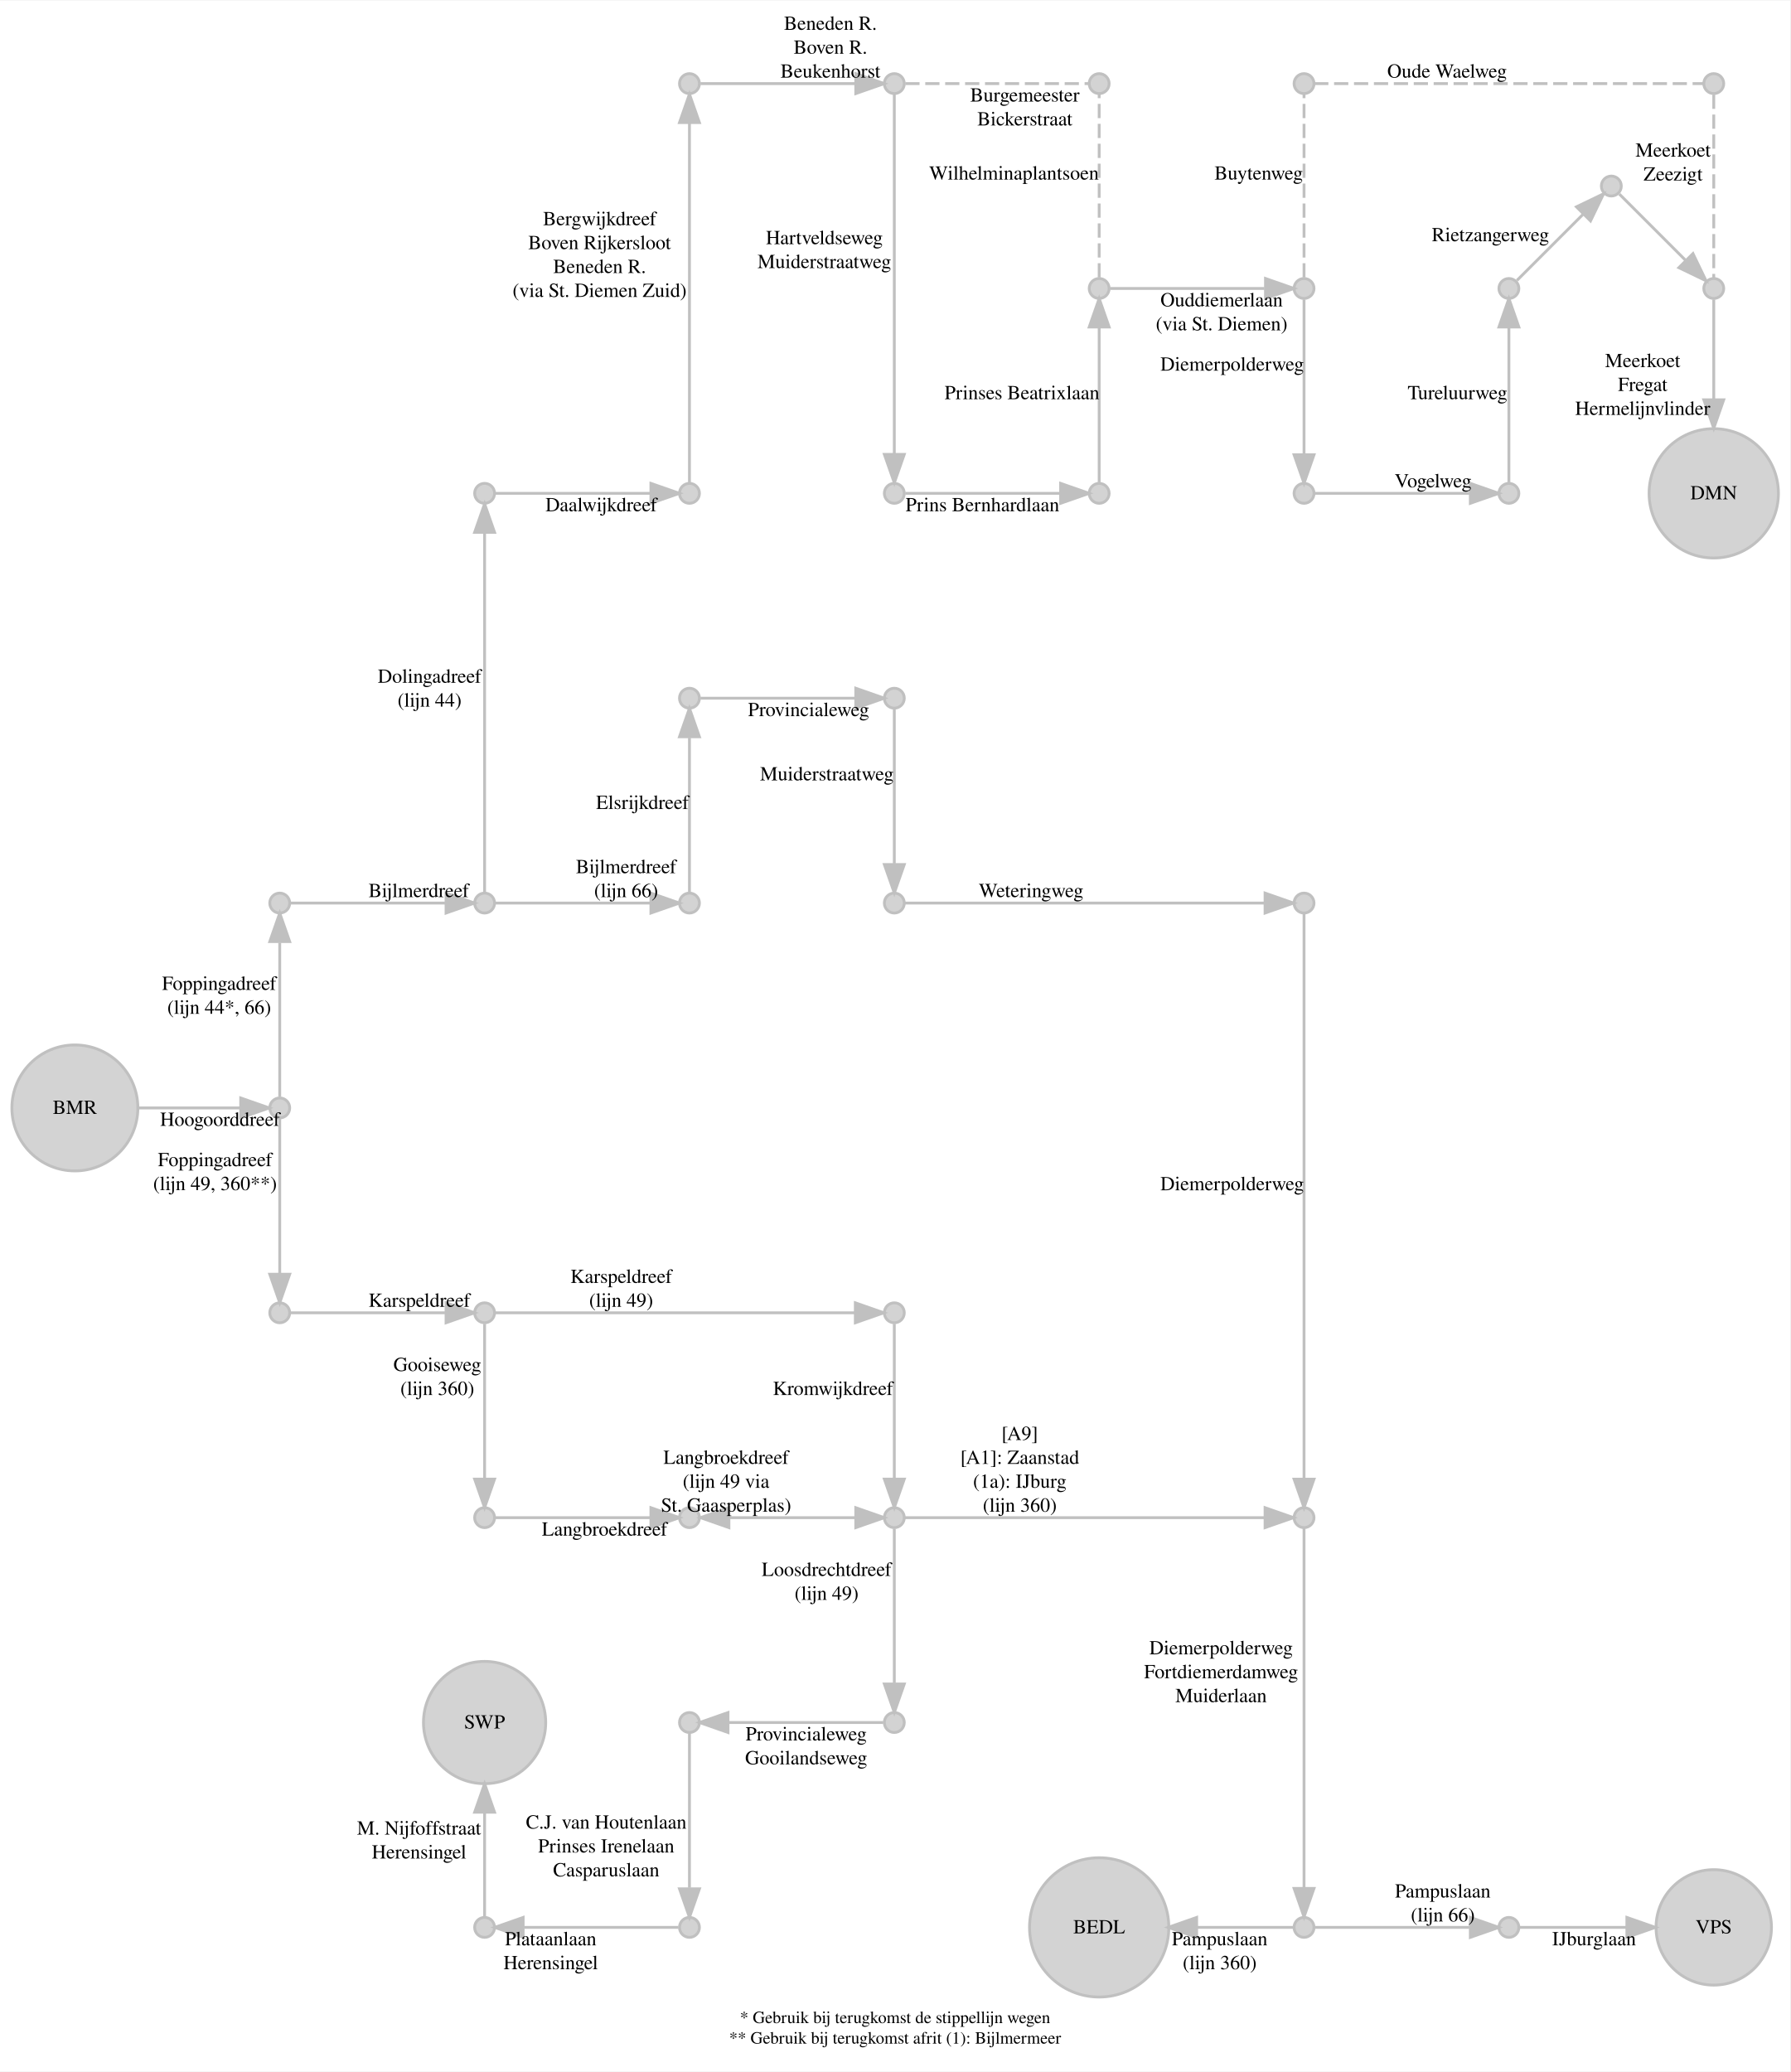
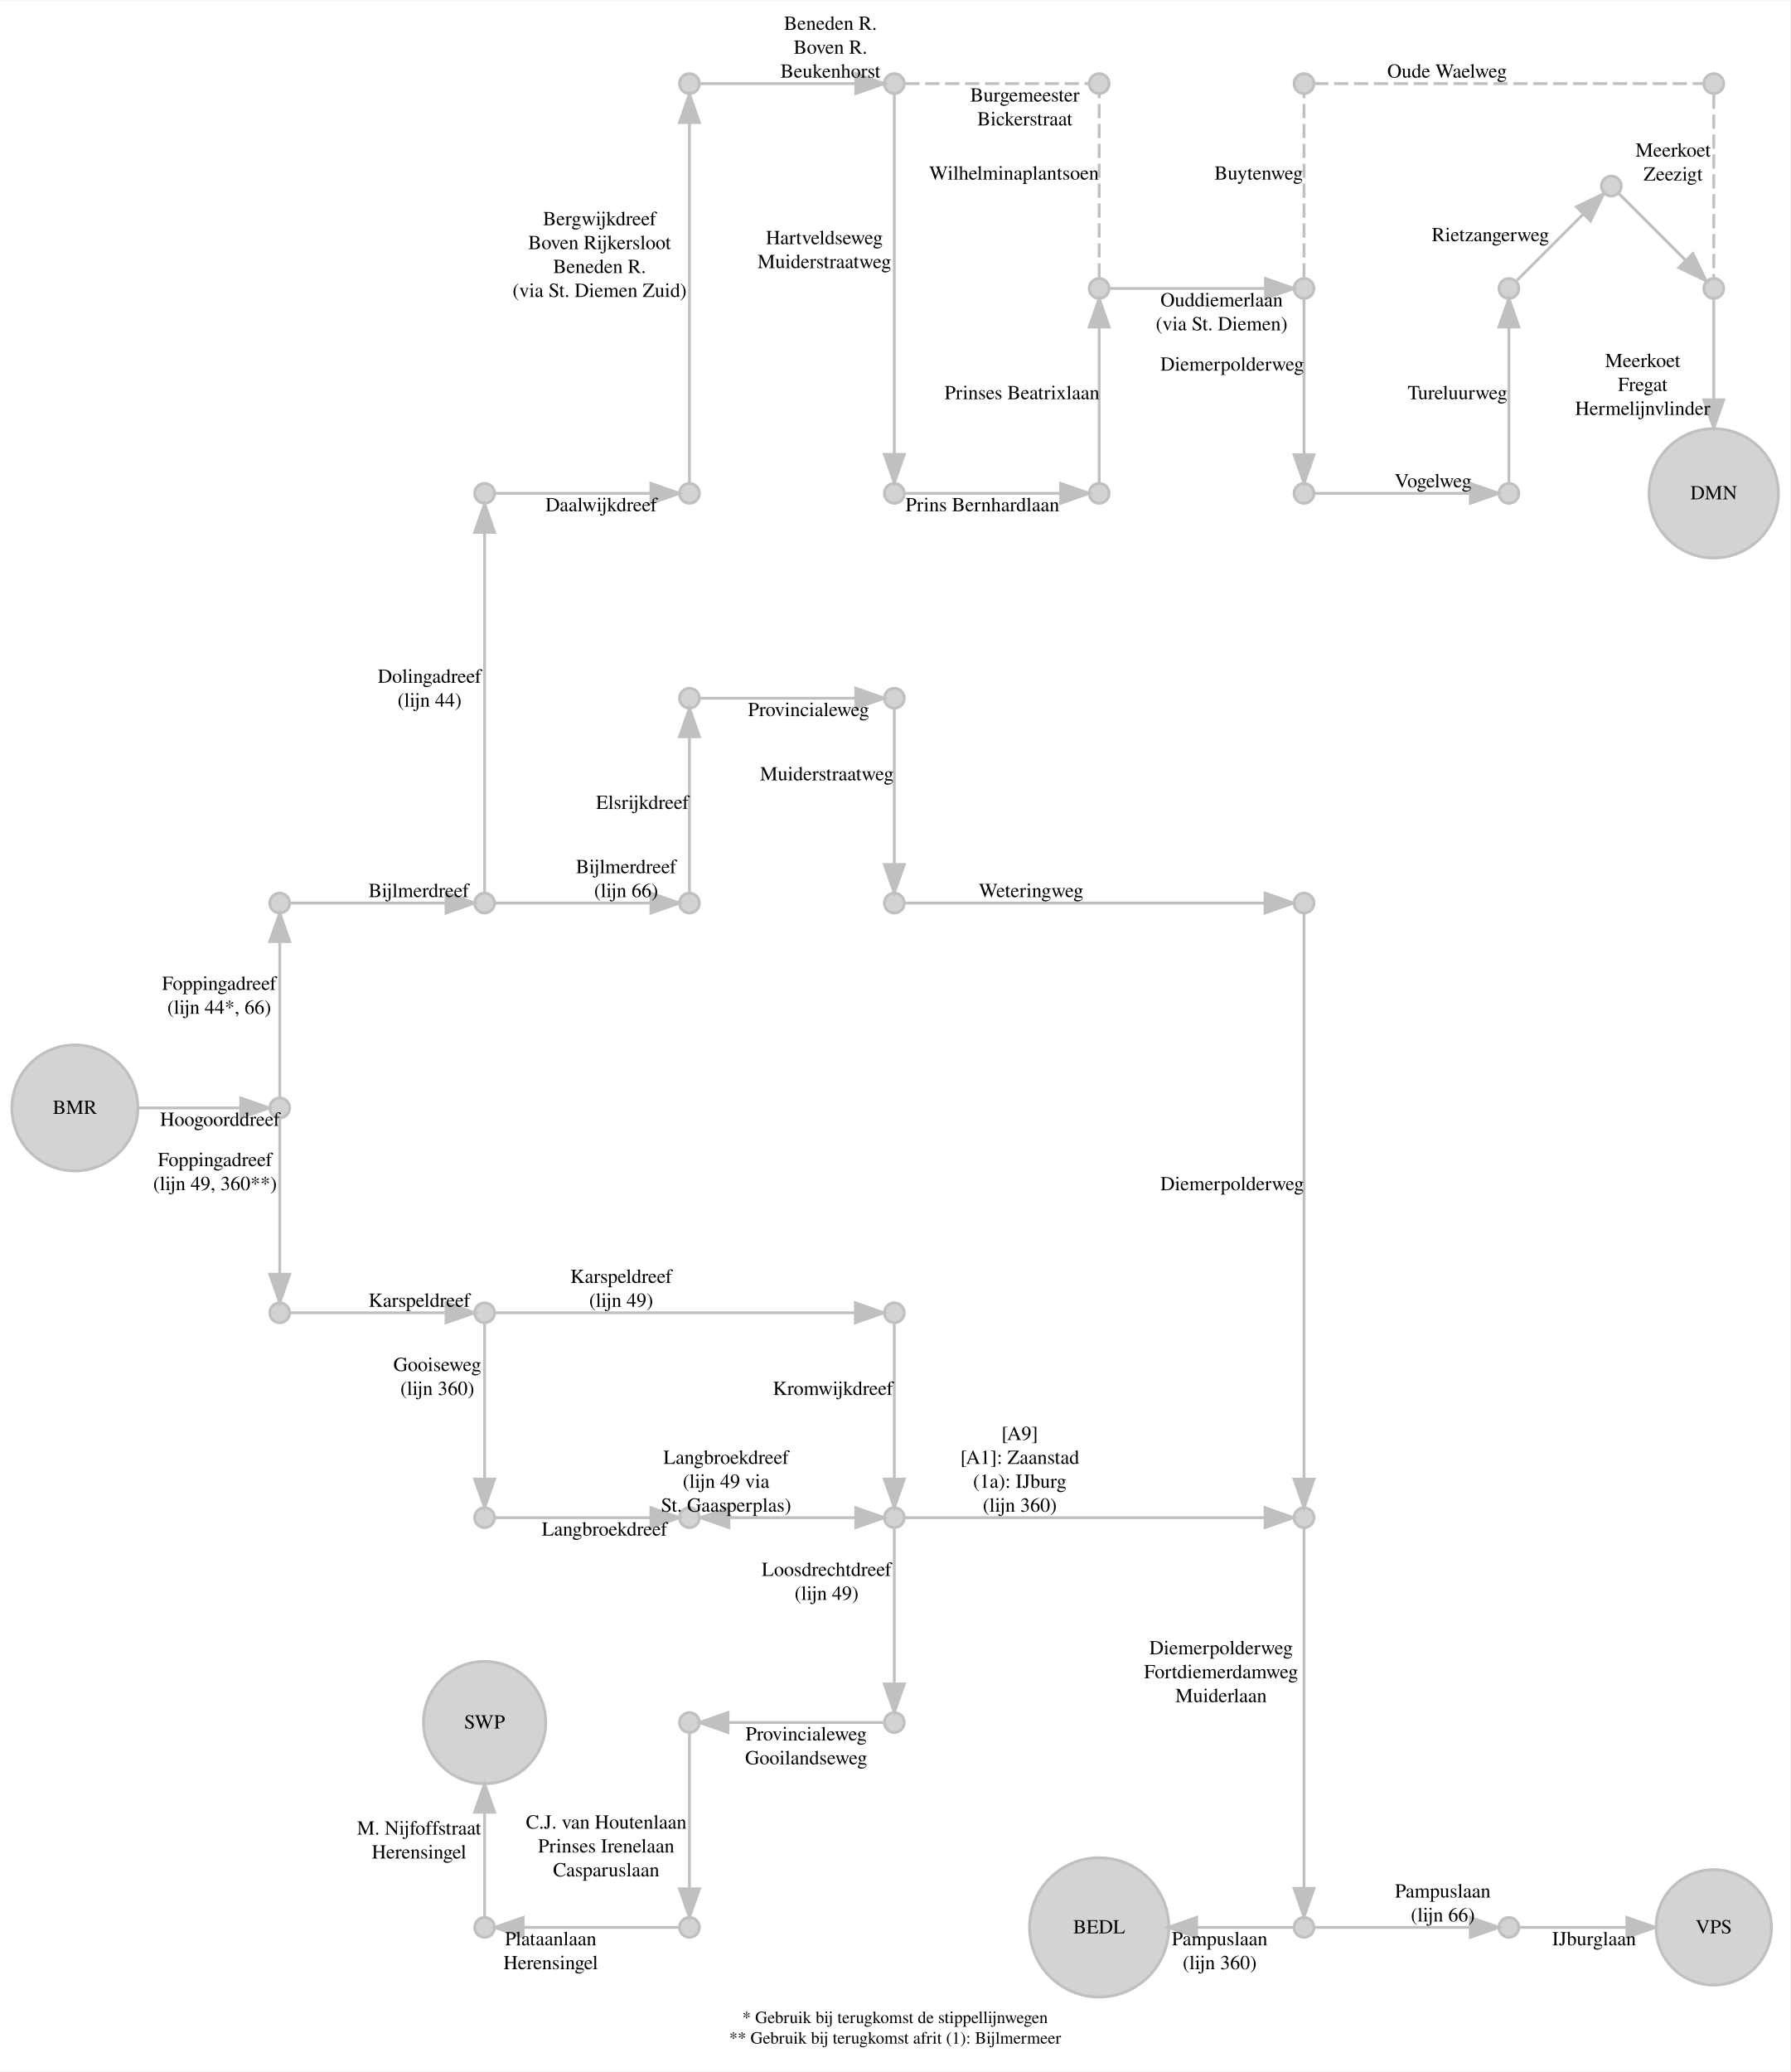
<svg xmlns="http://www.w3.org/2000/svg" width="629pt" height="728pt" viewBox="0.00 0.00 629.18 727.84">
  <g id="graph0" class="graph" transform="scale(1 1) rotate(0) translate(4 723.8355)">
    <polygon fill="#ffffff" stroke="transparent" points="-4,4 -4,-723.836 625.176,-723.836 625.176,4 -4,4" />
-     <text text-anchor="middle" x="310.588" y="-13" font-family="Times,serif" font-size="6.00" fill="#000000">* Gebruik bij terugkomst de stippellijn wegen </text>
+     <text text-anchor="middle" x="310.588" y="-13" font-family="Times,serif" font-size="6.00" fill="#000000">* Gebruik bij terugkomst de stippellijnwegen </text>
    <text text-anchor="middle" x="310.588" y="-5.8" font-family="Times,serif" font-size="6.00" fill="#000000"> ** Gebruik bij terugkomst afrit (1): Bijlmermeer</text>
    <g id="node1" class="node">
      <ellipse fill="#d3d3d3" stroke="#c0c0c0" cx="22.316" cy="-334.635" rx="22.133" ry="22.133" />
      <text text-anchor="middle" x="22.316" y="-332.536" font-family="Times,serif" font-size="7.00" fill="#000000">BMR</text>
    </g>
    <g id="node2" class="node">
      <ellipse fill="#d3d3d3" stroke="#c0c0c0" cx="94.316" cy="-334.635" rx="3.5" ry="3.5" />
    </g>
    <g id="edge6" class="edge">
      <path fill="none" stroke="#c0c0c0" d="M44.702,-334.635C56.441,-334.635 70.445,-334.635 80.577,-334.635" />
      <polygon fill="#c0c0c0" stroke="#c0c0c0" points="80.602,-338.136 90.602,-334.635 80.602,-331.136 80.602,-338.136" />
      <text text-anchor="middle" x="73.329" y="-328.336" font-family="Times,serif" font-size="7.00" fill="#000000">Hoogoorddreef</text>
    </g>
    <g id="node3" class="node">
      <ellipse fill="#d3d3d3" stroke="#c0c0c0" cx="94.316" cy="-262.635" rx="3.5" ry="3.5" />
    </g>
    <g id="edge7" class="edge">
      <path fill="none" stroke="#c0c0c0" d="M94.316,-330.764C94.316,-320.709 94.316,-293.376 94.316,-276.545" />
      <polygon fill="#c0c0c0" stroke="#c0c0c0" points="97.816,-276.181 94.316,-266.182 90.816,-276.182 97.816,-276.181" />
      <text text-anchor="middle" x="71.567" y="-314.155" font-family="Times,serif" font-size="7.00" fill="#000000">Foppingadreef </text>
      <text text-anchor="middle" x="71.567" y="-305.755" font-family="Times,serif" font-size="7.00" fill="#000000"> (lijn 49, 360**)</text>
    </g>
    <g id="node12" class="node">
      <ellipse fill="#d3d3d3" stroke="#c0c0c0" cx="94.316" cy="-406.635" rx="3.5" ry="3.5" />
    </g>
    <g id="edge19" class="edge">
      <path fill="none" stroke="#c0c0c0" d="M94.316,-338.507C94.316,-348.562 94.316,-375.895 94.316,-392.726" />
      <polygon fill="#c0c0c0" stroke="#c0c0c0" points="90.816,-393.09 94.316,-403.09 97.816,-393.09 90.816,-393.09" />
      <text text-anchor="middle" x="73.031" y="-376.116" font-family="Times,serif" font-size="7.00" fill="#000000">Foppingadreef </text>
      <text text-anchor="middle" x="73.031" y="-367.716" font-family="Times,serif" font-size="7.00" fill="#000000"> (lijn 44*, 66)</text>
    </g>
    <g id="node4" class="node">
      <ellipse fill="#d3d3d3" stroke="#c0c0c0" cx="166.315" cy="-262.635" rx="3.5" ry="3.5" />
    </g>
    <g id="edge8" class="edge">
      <path fill="none" stroke="#c0c0c0" d="M98.186,-262.635C108.242,-262.635 135.575,-262.635 152.406,-262.635" />
      <polygon fill="#c0c0c0" stroke="#c0c0c0" points="152.77,-266.136 162.77,-262.635 152.769,-259.136 152.77,-266.136" />
      <text text-anchor="middle" x="143.367" y="-264.736" font-family="Times,serif" font-size="7.00" fill="#000000">Karspeldreef</text>
    </g>
    <g id="node5" class="node">
      <ellipse fill="#d3d3d3" stroke="#c0c0c0" cx="310.315" cy="-262.635" rx="3.5" ry="3.5" />
    </g>
    <g id="edge9" class="edge">
      <path fill="none" stroke="#c0c0c0" d="M169.875,-262.635C187.387,-262.635 264.823,-262.635 296.618,-262.635" />
      <polygon fill="#c0c0c0" stroke="#c0c0c0" points="296.62,-266.136 306.62,-262.635 296.62,-259.136 296.62,-266.136" />
      <text text-anchor="middle" x="214.301" y="-273.135" font-family="Times,serif" font-size="7.00" fill="#000000">Karspeldreef </text>
      <text text-anchor="middle" x="214.301" y="-264.736" font-family="Times,serif" font-size="7.00" fill="#000000"> (lijn 49)</text>
    </g>
    <g id="node22" class="node">
      <ellipse fill="#d3d3d3" stroke="#c0c0c0" cx="166.315" cy="-190.636" rx="3.5" ry="3.5" />
    </g>
    <g id="edge16" class="edge">
      <path fill="none" stroke="#c0c0c0" d="M166.315,-258.764C166.315,-248.709 166.315,-221.376 166.315,-204.545" />
      <polygon fill="#c0c0c0" stroke="#c0c0c0" points="169.816,-204.181 166.315,-194.181 162.816,-204.181 169.816,-204.181" />
      <text text-anchor="middle" x="149.696" y="-242.155" font-family="Times,serif" font-size="7.00" fill="#000000">Gooiseweg </text>
      <text text-anchor="middle" x="149.696" y="-233.755" font-family="Times,serif" font-size="7.00" fill="#000000"> (lijn 360)</text>
    </g>
    <g id="node6" class="node">
      <ellipse fill="#d3d3d3" stroke="#c0c0c0" cx="310.315" cy="-190.636" rx="3.5" ry="3.5" />
    </g>
    <g id="edge10" class="edge">
      <path fill="none" stroke="#c0c0c0" d="M310.315,-258.764C310.315,-248.709 310.315,-221.376 310.315,-204.545" />
      <polygon fill="#c0c0c0" stroke="#c0c0c0" points="313.816,-204.181 310.315,-194.181 306.816,-204.181 313.816,-204.181" />
      <text text-anchor="middle" x="288.741" y="-233.755" font-family="Times,serif" font-size="7.00" fill="#000000">Kromwijkdreef</text>
    </g>
    <g id="node7" class="node">
      <ellipse fill="#d3d3d3" stroke="#c0c0c0" cx="310.315" cy="-118.635" rx="3.5" ry="3.5" />
    </g>
    <g id="edge11" class="edge">
      <path fill="none" stroke="#c0c0c0" d="M310.315,-186.764C310.315,-176.709 310.315,-149.376 310.315,-132.545" />
      <polygon fill="#c0c0c0" stroke="#c0c0c0" points="313.816,-132.181 310.315,-122.181 306.816,-132.181 313.816,-132.181" />
      <text text-anchor="middle" x="286.509" y="-170.155" font-family="Times,serif" font-size="7.00" fill="#000000">Loosdrechtdreef </text>
      <text text-anchor="middle" x="286.509" y="-161.755" font-family="Times,serif" font-size="7.00" fill="#000000"> (lijn 49)</text>
    </g>
    <g id="node18" class="node">
      <ellipse fill="#d3d3d3" stroke="#c0c0c0" cx="454.315" cy="-190.636" rx="3.5" ry="3.5" />
    </g>
    <g id="edge45" class="edge">
      <path fill="none" stroke="#c0c0c0" d="M313.875,-190.636C331.387,-190.636 408.823,-190.636 440.618,-190.636" />
      <polygon fill="#c0c0c0" stroke="#c0c0c0" points="440.62,-194.136 450.62,-190.636 440.62,-187.136 440.62,-194.136" />
      <text text-anchor="middle" x="354.409" y="-217.935" font-family="Times,serif" font-size="7.00" fill="#000000">[A9] </text>
      <text text-anchor="middle" x="354.409" y="-209.536" font-family="Times,serif" font-size="7.00" fill="#000000"> [A1]: Zaanstad </text>
      <text text-anchor="middle" x="354.409" y="-201.136" font-family="Times,serif" font-size="7.00" fill="#000000"> (1a): IJburg </text>
      <text text-anchor="middle" x="354.409" y="-192.736" font-family="Times,serif" font-size="7.00" fill="#000000"> (lijn 360)</text>
    </g>
    <g id="node8" class="node">
      <ellipse fill="#d3d3d3" stroke="#c0c0c0" cx="238.315" cy="-118.635" rx="3.5" ry="3.5" />
    </g>
    <g id="edge12" class="edge">
      <path fill="none" stroke="#c0c0c0" d="M306.445,-118.635C296.389,-118.635 269.056,-118.635 252.225,-118.635" />
      <polygon fill="#c0c0c0" stroke="#c0c0c0" points="251.862,-115.136 241.861,-118.635 251.861,-122.136 251.862,-115.136" />
      <text text-anchor="middle" x="279.335" y="-112.335" font-family="Times,serif" font-size="7.00" fill="#000000">Provincialeweg </text>
      <text text-anchor="middle" x="279.335" y="-103.936" font-family="Times,serif" font-size="7.00" fill="#000000"> Gooilandseweg</text>
    </g>
    <g id="node9" class="node">
      <ellipse fill="#d3d3d3" stroke="#c0c0c0" cx="238.315" cy="-46.636" rx="3.5" ry="3.5" />
    </g>
    <g id="edge13" class="edge">
      <path fill="none" stroke="#c0c0c0" d="M238.315,-114.764C238.315,-104.709 238.315,-77.376 238.315,-60.545" />
      <polygon fill="#c0c0c0" stroke="#c0c0c0" points="241.816,-60.181 238.315,-50.181 234.816,-60.181 241.816,-60.181" />
      <text text-anchor="middle" x="209.059" y="-81.355" font-family="Times,serif" font-size="7.00" fill="#000000">C.J. van Houtenlaan </text>
      <text text-anchor="middle" x="209.059" y="-72.955" font-family="Times,serif" font-size="7.00" fill="#000000"> Prinses Irenelaan </text>
      <text text-anchor="middle" x="209.059" y="-64.555" font-family="Times,serif" font-size="7.00" fill="#000000"> Casparuslaan</text>
    </g>
    <g id="node10" class="node">
      <ellipse fill="#d3d3d3" stroke="#c0c0c0" cx="166.315" cy="-46.636" rx="3.5" ry="3.5" />
    </g>
    <g id="edge14" class="edge">
      <path fill="none" stroke="#c0c0c0" d="M234.445,-46.636C224.389,-46.636 197.056,-46.636 180.225,-46.636" />
      <polygon fill="#c0c0c0" stroke="#c0c0c0" points="179.862,-43.136 169.861,-46.636 179.861,-50.136 179.862,-43.136" />
      <text text-anchor="middle" x="189.551" y="-40.336" font-family="Times,serif" font-size="7.00" fill="#000000">Plataanlaan </text>
      <text text-anchor="middle" x="189.551" y="-31.936" font-family="Times,serif" font-size="7.00" fill="#000000"> Herensingel</text>
    </g>
    <g id="node11" class="node">
      <ellipse fill="#d3d3d3" stroke="#c0c0c0" cx="166.315" cy="-118.635" rx="21.478" ry="21.478" />
      <text text-anchor="middle" x="166.315" y="-116.535" font-family="Times,serif" font-size="7.00" fill="#000000">SWP</text>
    </g>
    <g id="edge15" class="edge">
      <path fill="none" stroke="#c0c0c0" d="M166.315,-50.507C166.315,-57.464 166.315,-72.692 166.315,-86.991" />
      <polygon fill="#c0c0c0" stroke="#c0c0c0" points="162.816,-87.106 166.315,-97.106 169.816,-87.106 162.816,-87.106" />
      <text text-anchor="middle" x="143.283" y="-79.249" font-family="Times,serif" font-size="7.00" fill="#000000">M. Nijfoffstraat </text>
      <text text-anchor="middle" x="143.283" y="-70.849" font-family="Times,serif" font-size="7.00" fill="#000000"> Herensingel</text>
    </g>
    <g id="node25" class="node">
      <ellipse fill="#d3d3d3" stroke="#c0c0c0" cx="166.315" cy="-406.635" rx="3.5" ry="3.5" />
    </g>
    <g id="edge20" class="edge">
      <path fill="none" stroke="#c0c0c0" d="M98.186,-406.635C108.242,-406.635 135.575,-406.635 152.406,-406.635" />
      <polygon fill="#c0c0c0" stroke="#c0c0c0" points="152.77,-410.136 162.77,-406.635 152.769,-403.136 152.77,-410.136" />
      <text text-anchor="middle" x="143.177" y="-408.736" font-family="Times,serif" font-size="7.00" fill="#000000">Bijlmerdreef</text>
    </g>
    <g id="node13" class="node">
      <ellipse fill="#d3d3d3" stroke="#c0c0c0" cx="238.315" cy="-406.635" rx="3.5" ry="3.5" />
    </g>
    <g id="node14" class="node">
      <ellipse fill="#d3d3d3" stroke="#c0c0c0" cx="238.315" cy="-478.635" rx="3.5" ry="3.5" />
    </g>
    <g id="edge36" class="edge">
      <path fill="none" stroke="#c0c0c0" d="M238.315,-410.507C238.315,-420.562 238.315,-447.895 238.315,-464.726" />
      <polygon fill="#c0c0c0" stroke="#c0c0c0" points="234.816,-465.09 238.315,-475.09 241.816,-465.09 234.816,-465.09" />
      <text text-anchor="middle" x="221.796" y="-439.716" font-family="Times,serif" font-size="7.00" fill="#000000">Elsrijkdreef</text>
    </g>
    <g id="node15" class="node">
      <ellipse fill="#d3d3d3" stroke="#c0c0c0" cx="310.315" cy="-478.635" rx="3.5" ry="3.5" />
    </g>
    <g id="edge37" class="edge">
      <path fill="none" stroke="#c0c0c0" d="M242.186,-478.635C252.242,-478.635 279.575,-478.635 296.406,-478.635" />
      <polygon fill="#c0c0c0" stroke="#c0c0c0" points="296.77,-482.136 306.77,-478.635 296.769,-475.136 296.77,-482.136" />
      <text text-anchor="middle" x="280.181" y="-472.336" font-family="Times,serif" font-size="7.00" fill="#000000">Provincialeweg</text>
    </g>
    <g id="node16" class="node">
      <ellipse fill="#d3d3d3" stroke="#c0c0c0" cx="310.315" cy="-406.635" rx="3.5" ry="3.5" />
    </g>
    <g id="edge38" class="edge">
      <path fill="none" stroke="#c0c0c0" d="M310.315,-474.764C310.315,-464.709 310.315,-437.376 310.315,-420.545" />
      <polygon fill="#c0c0c0" stroke="#c0c0c0" points="313.816,-420.181 310.315,-410.182 306.816,-420.182 313.816,-420.181" />
      <text text-anchor="middle" x="286.604" y="-449.755" font-family="Times,serif" font-size="7.00" fill="#000000">Muiderstraatweg</text>
    </g>
    <g id="node17" class="node">
      <ellipse fill="#d3d3d3" stroke="#c0c0c0" cx="454.315" cy="-406.635" rx="3.5" ry="3.5" />
    </g>
    <g id="edge39" class="edge">
      <path fill="none" stroke="#c0c0c0" d="M313.875,-406.635C331.387,-406.635 408.823,-406.635 440.618,-406.635" />
      <polygon fill="#c0c0c0" stroke="#c0c0c0" points="440.62,-410.136 450.62,-406.635 440.62,-403.136 440.62,-410.136" />
      <text text-anchor="middle" x="358.395" y="-408.736" font-family="Times,serif" font-size="7.00" fill="#000000">Weteringweg</text>
    </g>
    <g id="edge40" class="edge">
      <path fill="none" stroke="#c0c0c0" d="M454.315,-402.886C454.315,-378.974 454.315,-247.406 454.315,-204.309" />
      <polygon fill="#c0c0c0" stroke="#c0c0c0" points="457.816,-204.154 454.315,-194.155 450.816,-204.155 457.816,-204.154" />
      <text text-anchor="middle" x="429.049" y="-305.698" font-family="Times,serif" font-size="7.00" fill="#000000">Diemerpolderweg</text>
    </g>
    <g id="node19" class="node">
      <ellipse fill="#d3d3d3" stroke="#c0c0c0" cx="454.315" cy="-46.636" rx="3.5" ry="3.5" />
    </g>
    <g id="edge41" class="edge">
      <path fill="none" stroke="#c0c0c0" d="M454.315,-187.076C454.315,-169.564 454.315,-92.128 454.315,-60.333" />
      <polygon fill="#c0c0c0" stroke="#c0c0c0" points="457.816,-60.331 454.315,-50.331 450.816,-60.331 457.816,-60.331" />
      <text text-anchor="middle" x="425.158" y="-142.604" font-family="Times,serif" font-size="7.00" fill="#000000">Diemerpolderweg </text>
      <text text-anchor="middle" x="425.158" y="-134.204" font-family="Times,serif" font-size="7.00" fill="#000000"> Fortdiemerdamweg </text>
      <text text-anchor="middle" x="425.158" y="-125.804" font-family="Times,serif" font-size="7.00" fill="#000000"> Muiderlaan</text>
    </g>
    <g id="node20" class="node">
      <ellipse fill="#d3d3d3" stroke="#c0c0c0" cx="526.316" cy="-46.636" rx="3.5" ry="3.5" />
    </g>
    <g id="edge43" class="edge">
      <path fill="none" stroke="#c0c0c0" d="M458.187,-46.636C468.242,-46.636 495.575,-46.636 512.406,-46.636" />
      <polygon fill="#c0c0c0" stroke="#c0c0c0" points="512.77,-50.136 522.77,-46.636 512.769,-43.136 512.77,-50.136" />
      <text text-anchor="middle" x="503.084" y="-57.136" font-family="Times,serif" font-size="7.00" fill="#000000">Pampuslaan </text>
      <text text-anchor="middle" x="503.084" y="-48.736" font-family="Times,serif" font-size="7.00" fill="#000000"> (lijn 66)</text>
    </g>
    <g id="node24" class="node">
      <ellipse fill="#d3d3d3" stroke="#c0c0c0" cx="382.315" cy="-46.636" rx="24.473" ry="24.473" />
      <text text-anchor="middle" x="382.315" y="-44.535" font-family="Times,serif" font-size="7.00" fill="#000000">BEDL</text>
    </g>
    <g id="edge42" class="edge">
      <path fill="none" stroke="#c0c0c0" d="M450.445,-46.636C443.927,-46.636 430.152,-46.636 416.682,-46.636" />
      <polygon fill="#c0c0c0" stroke="#c0c0c0" points="416.566,-43.136 406.566,-46.636 416.566,-50.136 416.566,-43.136" />
      <text text-anchor="middle" x="424.669" y="-40.336" font-family="Times,serif" font-size="7.00" fill="#000000">Pampuslaan </text>
      <text text-anchor="middle" x="424.669" y="-31.936" font-family="Times,serif" font-size="7.00" fill="#000000"> (lijn 360)</text>
    </g>
    <g id="node21" class="node">
      <ellipse fill="#d3d3d3" stroke="#c0c0c0" cx="598.316" cy="-46.636" rx="20.281" ry="20.281" />
      <text text-anchor="middle" x="598.316" y="-44.535" font-family="Times,serif" font-size="7.00" fill="#000000">VPS</text>
    </g>
    <g id="edge44" class="edge">
      <path fill="none" stroke="#c0c0c0" d="M530.187,-46.636C537.285,-46.636 552.993,-46.636 567.539,-46.636" />
      <polygon fill="#c0c0c0" stroke="#c0c0c0" points="567.786,-50.136 577.786,-46.636 567.785,-43.136 567.786,-50.136" />
      <text text-anchor="middle" x="556.249" y="-40.336" font-family="Times,serif" font-size="7.00" fill="#000000">IJburglaan</text>
    </g>
    <g id="node23" class="node">
      <ellipse fill="#d3d3d3" stroke="#c0c0c0" cx="238.315" cy="-190.636" rx="3.5" ry="3.5" />
    </g>
    <g id="edge17" class="edge">
      <path fill="none" stroke="#c0c0c0" d="M170.186,-190.636C180.242,-190.636 207.575,-190.636 224.406,-190.636" />
      <polygon fill="#c0c0c0" stroke="#c0c0c0" points="224.77,-194.136 234.77,-190.636 224.769,-187.136 224.77,-194.136" />
      <text text-anchor="middle" x="208.47" y="-184.335" font-family="Times,serif" font-size="7.00" fill="#000000">Langbroekdreef</text>
    </g>
    <g id="edge18" class="edge">
      <path fill="none" stroke="#c0c0c0" d="M252.285,-190.636C265.051,-190.636 283.821,-190.636 296.529,-190.636" />
      <polygon fill="#c0c0c0" stroke="#c0c0c0" points="252.187,-187.136 242.186,-190.636 252.186,-194.136 252.187,-187.136" />
      <polygon fill="#c0c0c0" stroke="#c0c0c0" points="296.77,-194.136 306.77,-190.636 296.769,-187.136 296.77,-194.136" />
      <text text-anchor="middle" x="251.184" y="-209.536" font-family="Times,serif" font-size="7.00" fill="#000000">Langbroekdreef </text>
      <text text-anchor="middle" x="251.184" y="-201.136" font-family="Times,serif" font-size="7.00" fill="#000000"> (lijn 49 via</text>
      <text text-anchor="middle" x="251.184" y="-192.736" font-family="Times,serif" font-size="7.00" fill="#000000">St. Gaasperplas)</text>
    </g>
    <g id="edge21" class="edge">
      <path fill="none" stroke="#c0c0c0" d="M170.186,-406.635C180.242,-406.635 207.575,-406.635 224.406,-406.635" />
      <polygon fill="#c0c0c0" stroke="#c0c0c0" points="224.77,-410.136 234.77,-406.635 224.769,-403.136 224.77,-410.136" />
      <text text-anchor="middle" x="216.052" y="-417.135" font-family="Times,serif" font-size="7.00" fill="#000000">Bijlmerdreef </text>
      <text text-anchor="middle" x="216.052" y="-408.736" font-family="Times,serif" font-size="7.00" fill="#000000"> (lijn 66)</text>
    </g>
    <g id="node26" class="node">
      <ellipse fill="#d3d3d3" stroke="#c0c0c0" cx="166.315" cy="-550.635" rx="3.5" ry="3.5" />
    </g>
    <g id="edge22" class="edge">
      <path fill="none" stroke="#c0c0c0" d="M166.315,-410.195C166.315,-427.707 166.315,-505.143 166.315,-536.938" />
      <polygon fill="#c0c0c0" stroke="#c0c0c0" points="162.816,-536.94 166.315,-546.94 169.816,-536.94 162.816,-536.94" />
      <text text-anchor="middle" x="146.977" y="-484.067" font-family="Times,serif" font-size="7.00" fill="#000000">Dolingadreef </text>
      <text text-anchor="middle" x="146.977" y="-475.667" font-family="Times,serif" font-size="7.00" fill="#000000"> (lijn 44)</text>
    </g>
    <g id="node27" class="node">
      <ellipse fill="#d3d3d3" stroke="#c0c0c0" cx="238.315" cy="-550.635" rx="3.5" ry="3.5" />
    </g>
    <g id="edge23" class="edge">
      <path fill="none" stroke="#c0c0c0" d="M170.186,-550.635C180.242,-550.635 207.575,-550.635 224.406,-550.635" />
      <polygon fill="#c0c0c0" stroke="#c0c0c0" points="224.77,-554.136 234.77,-550.635 224.769,-547.136 224.77,-554.136" />
      <text text-anchor="middle" x="207.304" y="-544.336" font-family="Times,serif" font-size="7.00" fill="#000000">Daalwijkdreef</text>
    </g>
    <g id="node28" class="node">
      <ellipse fill="#d3d3d3" stroke="#c0c0c0" cx="238.315" cy="-694.635" rx="3.5" ry="3.5" />
    </g>
    <g id="edge24" class="edge">
      <path fill="none" stroke="#c0c0c0" d="M238.315,-554.195C238.315,-571.707 238.315,-649.143 238.315,-680.938" />
      <polygon fill="#c0c0c0" stroke="#c0c0c0" points="234.816,-680.94 238.315,-690.94 241.816,-680.94 234.816,-680.94" />
      <text text-anchor="middle" x="206.726" y="-644.867" font-family="Times,serif" font-size="7.00" fill="#000000">Bergwijkdreef </text>
      <text text-anchor="middle" x="206.726" y="-636.467" font-family="Times,serif" font-size="7.00" fill="#000000"> Boven Rijkersloot </text>
      <text text-anchor="middle" x="206.726" y="-628.067" font-family="Times,serif" font-size="7.00" fill="#000000"> Beneden R. </text>
      <text text-anchor="middle" x="206.726" y="-619.667" font-family="Times,serif" font-size="7.00" fill="#000000"> (via St. Diemen Zuid)</text>
    </g>
    <g id="node29" class="node">
      <ellipse fill="#d3d3d3" stroke="#c0c0c0" cx="310.315" cy="-694.635" rx="3.5" ry="3.5" />
    </g>
    <g id="edge25" class="edge">
      <path fill="none" stroke="#c0c0c0" d="M242.186,-694.635C252.242,-694.635 279.575,-694.635 296.406,-694.635" />
      <polygon fill="#c0c0c0" stroke="#c0c0c0" points="296.77,-698.136 306.77,-694.635 296.769,-691.136 296.77,-698.136" />
      <text text-anchor="middle" x="287.862" y="-713.535" font-family="Times,serif" font-size="7.00" fill="#000000">Beneden R. </text>
      <text text-anchor="middle" x="287.862" y="-705.135" font-family="Times,serif" font-size="7.00" fill="#000000"> Boven R. </text>
      <text text-anchor="middle" x="287.862" y="-696.736" font-family="Times,serif" font-size="7.00" fill="#000000"> Beukenhorst</text>
    </g>
    <g id="node30" class="node">
      <ellipse fill="#d3d3d3" stroke="#c0c0c0" cx="310.315" cy="-550.635" rx="3.5" ry="3.5" />
    </g>
    <g id="edge26" class="edge">
      <path fill="none" stroke="#c0c0c0" d="M310.315,-691.076C310.315,-673.564 310.315,-596.128 310.315,-564.333" />
      <polygon fill="#c0c0c0" stroke="#c0c0c0" points="313.816,-564.331 310.315,-554.331 306.816,-564.331 313.816,-564.331" />
      <text text-anchor="middle" x="285.729" y="-638.204" font-family="Times,serif" font-size="7.00" fill="#000000">Hartveldseweg </text>
      <text text-anchor="middle" x="285.729" y="-629.804" font-family="Times,serif" font-size="7.00" fill="#000000"> Muiderstraatweg</text>
    </g>
    <g id="node39" class="node">
      <ellipse fill="#d3d3d3" stroke="#c0c0c0" cx="382.315" cy="-694.635" rx="3.5" ry="3.5" />
    </g>
    <g id="edge2" class="edge">
      <path fill="none" stroke="#c0c0c0" stroke-dasharray="5,2" d="M314.187,-694.635C326.805,-694.635 366.632,-694.635 378.77,-694.635" />
      <text text-anchor="middle" x="356.196" y="-688.336" font-family="Times,serif" font-size="7.00" fill="#000000">Burgemeester</text>
      <text text-anchor="middle" x="356.196" y="-679.936" font-family="Times,serif" font-size="7.00" fill="#000000">Bickerstraat</text>
    </g>
    <g id="node31" class="node">
      <ellipse fill="#d3d3d3" stroke="#c0c0c0" cx="382.315" cy="-550.635" rx="3.5" ry="3.5" />
    </g>
    <g id="edge27" class="edge">
      <path fill="none" stroke="#c0c0c0" d="M314.187,-550.635C324.242,-550.635 351.575,-550.635 368.406,-550.635" />
      <polygon fill="#c0c0c0" stroke="#c0c0c0" points="368.77,-554.136 378.77,-550.635 368.769,-547.136 368.77,-554.136" />
      <text text-anchor="middle" x="341.296" y="-544.336" font-family="Times,serif" font-size="7.00" fill="#000000">Prins Bernhardlaan</text>
    </g>
    <g id="node32" class="node">
      <ellipse fill="#d3d3d3" stroke="#c0c0c0" cx="382.315" cy="-622.635" rx="3.5" ry="3.5" />
    </g>
    <g id="edge28" class="edge">
      <path fill="none" stroke="#c0c0c0" d="M382.315,-554.507C382.315,-564.562 382.315,-591.895 382.315,-608.726" />
      <polygon fill="#c0c0c0" stroke="#c0c0c0" points="378.816,-609.09 382.315,-619.09 385.816,-609.09 378.816,-609.09" />
      <text text-anchor="middle" x="355.199" y="-583.716" font-family="Times,serif" font-size="7.00" fill="#000000">Prinses Beatrixlaan</text>
    </g>
    <g id="node33" class="node">
      <ellipse fill="#d3d3d3" stroke="#c0c0c0" cx="454.315" cy="-622.635" rx="3.5" ry="3.5" />
    </g>
    <g id="edge29" class="edge">
      <path fill="none" stroke="#c0c0c0" d="M386.187,-622.635C396.242,-622.635 423.575,-622.635 440.406,-622.635" />
      <polygon fill="#c0c0c0" stroke="#c0c0c0" points="440.77,-626.136 450.77,-622.635 440.769,-619.136 440.77,-626.136" />
      <text text-anchor="middle" x="425.348" y="-616.336" font-family="Times,serif" font-size="7.00" fill="#000000">Ouddiemerlaan</text>
      <text text-anchor="middle" x="425.348" y="-607.936" font-family="Times,serif" font-size="7.00" fill="#000000"> (via St. Diemen)</text>
    </g>
    <g id="edge1" class="edge">
      <path fill="none" stroke="#c0c0c0" stroke-dasharray="5,2" d="M382.315,-626.507C382.315,-639.125 382.315,-678.952 382.315,-691.09" />
      <text text-anchor="middle" x="352.377" y="-660.898" font-family="Times,serif" font-size="7.00" fill="#000000">Wilhelminaplantsoen</text>
    </g>
    <g id="node34" class="node">
      <ellipse fill="#d3d3d3" stroke="#c0c0c0" cx="454.315" cy="-550.635" rx="3.5" ry="3.5" />
    </g>
    <g id="edge30" class="edge">
      <path fill="none" stroke="#c0c0c0" d="M454.315,-618.764C454.315,-608.709 454.315,-581.376 454.315,-564.545" />
      <polygon fill="#c0c0c0" stroke="#c0c0c0" points="457.816,-564.181 454.315,-554.182 450.816,-564.182 457.816,-564.181" />
      <text text-anchor="middle" x="429.049" y="-593.755" font-family="Times,serif" font-size="7.00" fill="#000000">Diemerpolderweg</text>
    </g>
    <g id="node40" class="node">
      <ellipse fill="#d3d3d3" stroke="#c0c0c0" cx="454.315" cy="-694.635" rx="3.5" ry="3.5" />
    </g>
    <g id="edge3" class="edge">
      <path fill="none" stroke="#c0c0c0" stroke-dasharray="5,2" d="M454.315,-626.507C454.315,-639.125 454.315,-678.952 454.315,-691.09" />
      <text text-anchor="middle" x="438.375" y="-660.898" font-family="Times,serif" font-size="7.00" fill="#000000">Buytenweg</text>
    </g>
    <g id="node35" class="node">
      <ellipse fill="#d3d3d3" stroke="#c0c0c0" cx="526.316" cy="-550.635" rx="3.5" ry="3.5" />
    </g>
    <g id="edge31" class="edge">
      <path fill="none" stroke="#c0c0c0" d="M458.187,-550.635C468.242,-550.635 495.575,-550.635 512.406,-550.635" />
      <polygon fill="#c0c0c0" stroke="#c0c0c0" points="512.77,-554.136 522.77,-550.635 512.769,-547.136 512.77,-554.136" />
      <text text-anchor="middle" x="499.679" y="-552.736" font-family="Times,serif" font-size="7.00" fill="#000000">Vogelweg</text>
    </g>
    <g id="node36" class="node">
      <ellipse fill="#d3d3d3" stroke="#c0c0c0" cx="526.316" cy="-622.635" rx="3.5" ry="3.5" />
    </g>
    <g id="edge32" class="edge">
      <path fill="none" stroke="#c0c0c0" d="M526.316,-554.507C526.316,-564.562 526.316,-591.895 526.316,-608.726" />
      <polygon fill="#c0c0c0" stroke="#c0c0c0" points="522.816,-609.09 526.316,-619.09 529.816,-609.09 522.816,-609.09" />
      <text text-anchor="middle" x="508.24" y="-583.716" font-family="Times,serif" font-size="7.00" fill="#000000">Tureluurweg</text>
    </g>
    <g id="node37" class="node">
      <ellipse fill="#d3d3d3" stroke="#c0c0c0" cx="562.316" cy="-658.635" rx="3.5" ry="3.5" />
    </g>
    <g id="edge33" class="edge">
      <path fill="none" stroke="#c0c0c0" d="M529.14,-625.46C534.107,-630.427 544.622,-640.942 552.49,-648.81" />
      <polygon fill="#c0c0c0" stroke="#c0c0c0" points="550.056,-651.326 559.602,-655.922 555.006,-646.376 550.056,-651.326" />
      <text text-anchor="middle" x="519.826" y="-639.235" font-family="Times,serif" font-size="7.00" fill="#000000">Rietzangerweg</text>
    </g>
    <g id="node42" class="node">
      <ellipse fill="#d3d3d3" stroke="#c0c0c0" cx="598.316" cy="-622.635" rx="3.5" ry="3.5" />
    </g>
    <g id="edge34" class="edge">
      <path fill="none" stroke="#c0c0c0" d="M565.14,-655.811C570.107,-650.844 580.622,-640.329 588.49,-632.461" />
      <polygon fill="#c0c0c0" stroke="#c0c0c0" points="591.006,-634.895 595.602,-625.349 586.056,-629.945 591.006,-634.895" />
    </g>
    <g id="node38" class="node">
      <ellipse fill="#d3d3d3" stroke="#c0c0c0" cx="598.316" cy="-550.635" rx="22.721" ry="22.721" />
      <text text-anchor="middle" x="598.316" y="-548.535" font-family="Times,serif" font-size="7.00" fill="#000000">DMN</text>
    </g>
    <g id="node41" class="node">
      <ellipse fill="#d3d3d3" stroke="#c0c0c0" cx="598.316" cy="-694.635" rx="3.5" ry="3.5" />
    </g>
    <g id="edge4" class="edge">
      <path fill="none" stroke="#c0c0c0" stroke-dasharray="5,2" d="M457.875,-694.635C477.711,-694.635 574.438,-694.635 594.62,-694.635" />
      <text text-anchor="middle" x="504.579" y="-696.736" font-family="Times,serif" font-size="7.00" fill="#000000">Oude Waelweg</text>
    </g>
    <g id="edge5" class="edge">
      <path fill="none" stroke="#c0c0c0" stroke-dasharray="5,2" d="M598.316,-690.764C598.316,-678.146 598.316,-638.319 598.316,-626.182" />
      <text text-anchor="middle" x="584.031" y="-668.973" font-family="Times,serif" font-size="7.00" fill="#000000">Meerkoet </text>
      <text text-anchor="middle" x="584.031" y="-660.573" font-family="Times,serif" font-size="7.00" fill="#000000"> Zeezigt</text>
    </g>
    <g id="edge35" class="edge">
      <path fill="none" stroke="#c0c0c0" d="M598.316,-618.764C598.316,-612.061 598.316,-597.678 598.316,-583.848" />
      <polygon fill="#c0c0c0" stroke="#c0c0c0" points="601.816,-583.516 598.316,-573.516 594.816,-583.516 601.816,-583.516" />
      <text text-anchor="middle" x="573.337" y="-595.006" font-family="Times,serif" font-size="7.00" fill="#000000">Meerkoet </text>
      <text text-anchor="middle" x="573.337" y="-586.606" font-family="Times,serif" font-size="7.00" fill="#000000"> Fregat </text>
      <text text-anchor="middle" x="573.337" y="-578.206" font-family="Times,serif" font-size="7.00" fill="#000000"> Hermelijnvlinder</text>
    </g>
  </g>
</svg>
